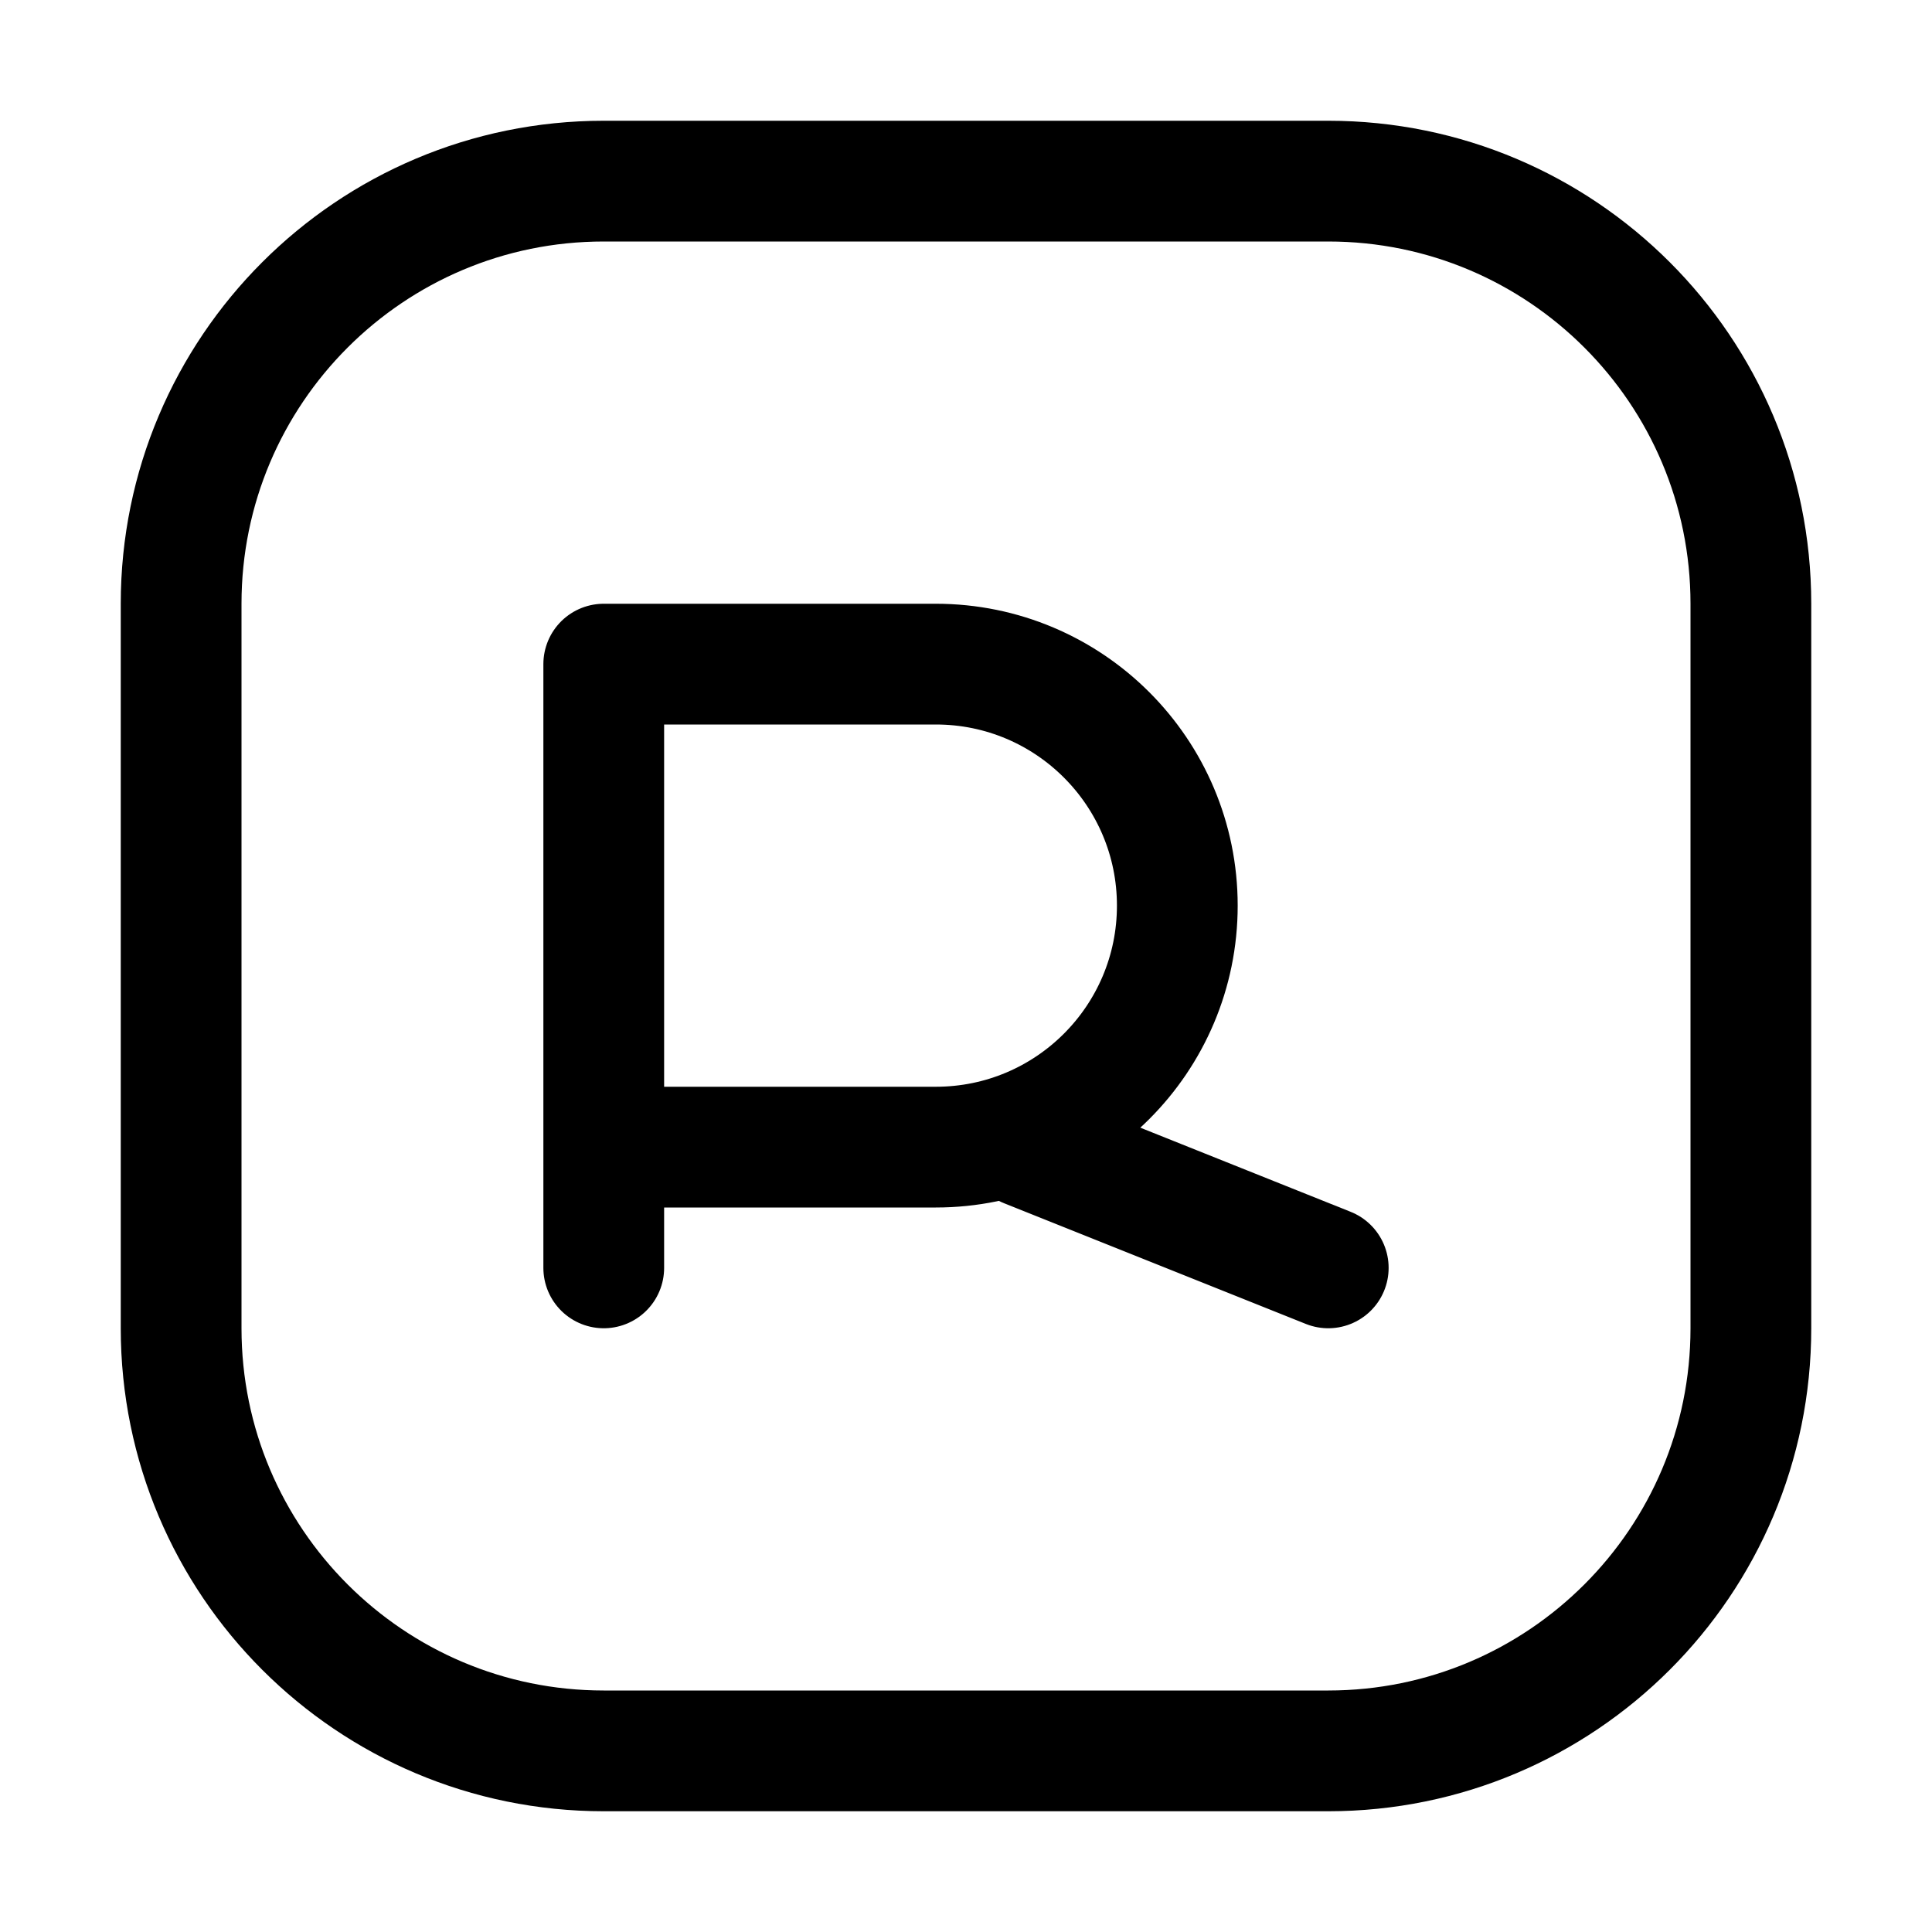
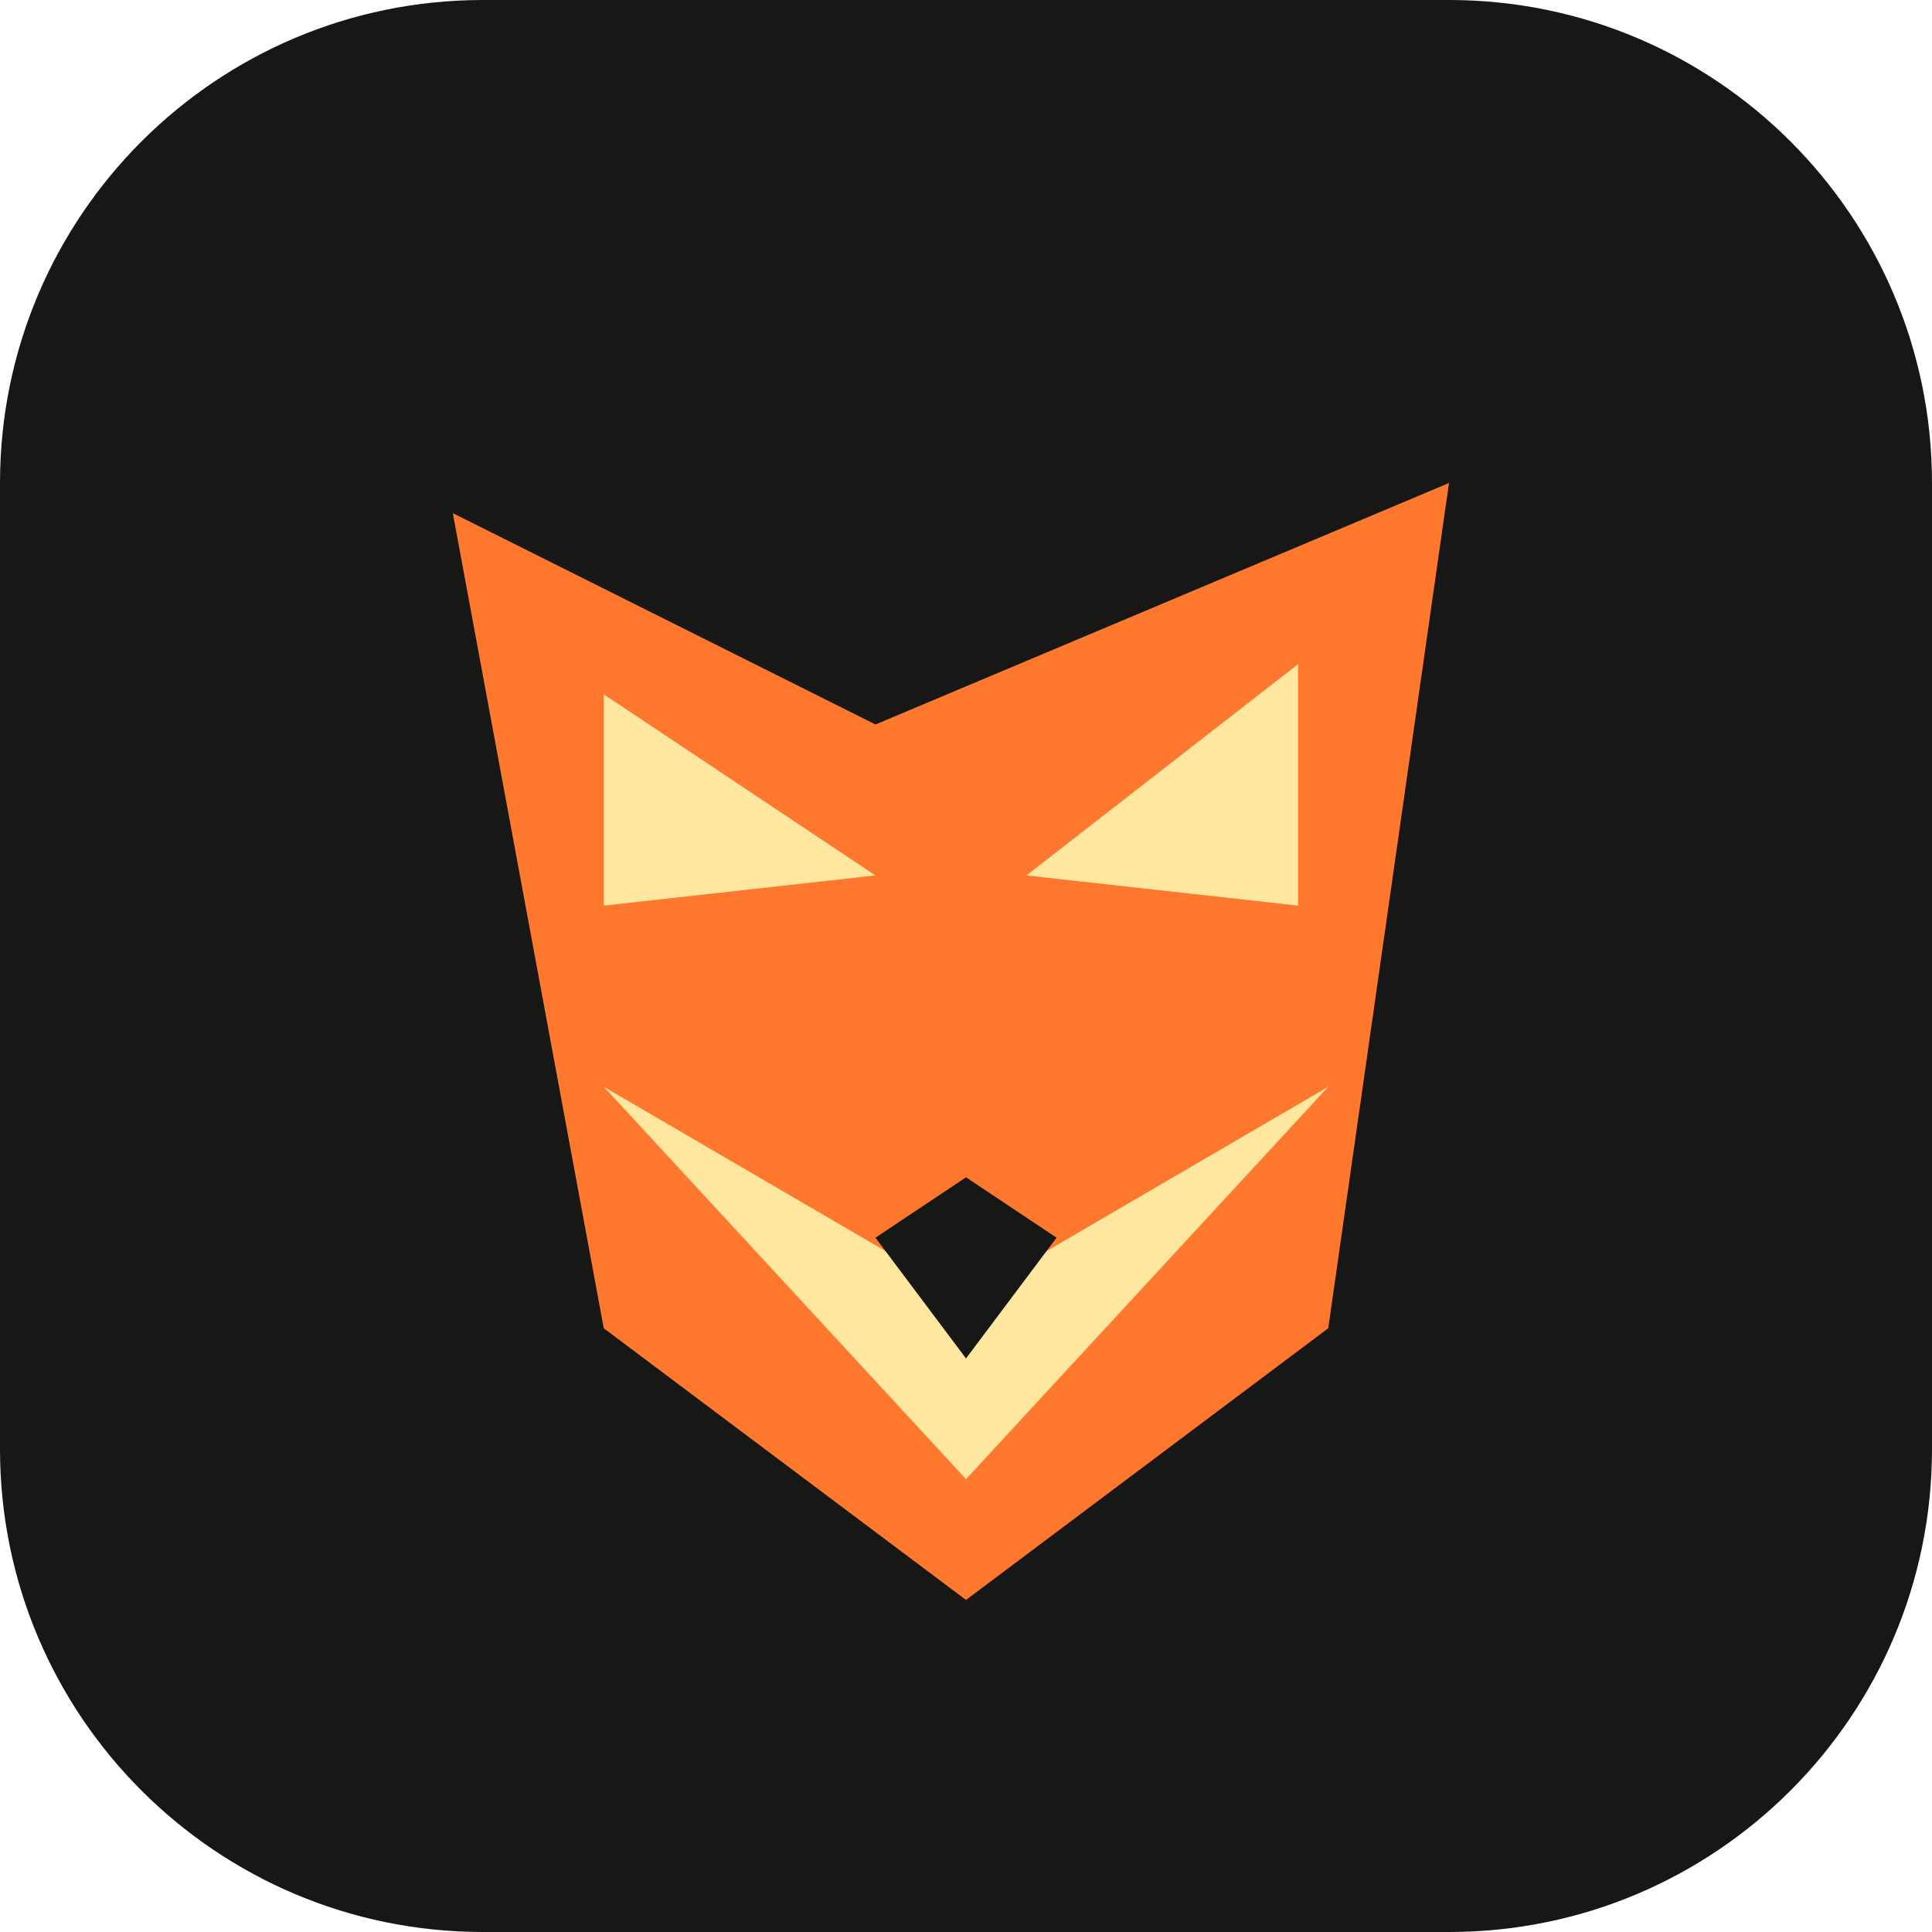
- <svg xmlns="http://www.w3.org/2000/svg" viewBox="0 0 32 32" fill="none">
-   <rect x="3" y="3" width="26" height="26" rx="7" stroke="currentColor" stroke-width="2" />
-   <path d="M10 21V11h5.5a4 4 0 0 1 0 8H10" stroke="currentColor" stroke-width="2" stroke-linecap="round" stroke-linejoin="round" />
-   <path d="M17 19l5 2" stroke="currentColor" stroke-width="2" stroke-linecap="round" />
+ <svg xmlns="http://www.w3.org/2000/svg" viewBox="0 0 64 64">
+   <rect width="64" height="64" rx="16" fill="#171715" />
+   <path d="M15 17 29 24 48 16 44 44 32 53 20 44Z" fill="#ff782d" />
+   <path d="m20 23 9 6-9 1zm23-1-9 7 9 1z" fill="#ffe7a0" />
+   <path d="m20 36 12 7 12-7-12 13Z" fill="#ffe7a0" />
+   <path d="m29 41 3-2 3 2-3 4Z" fill="#171715" />
</svg>
